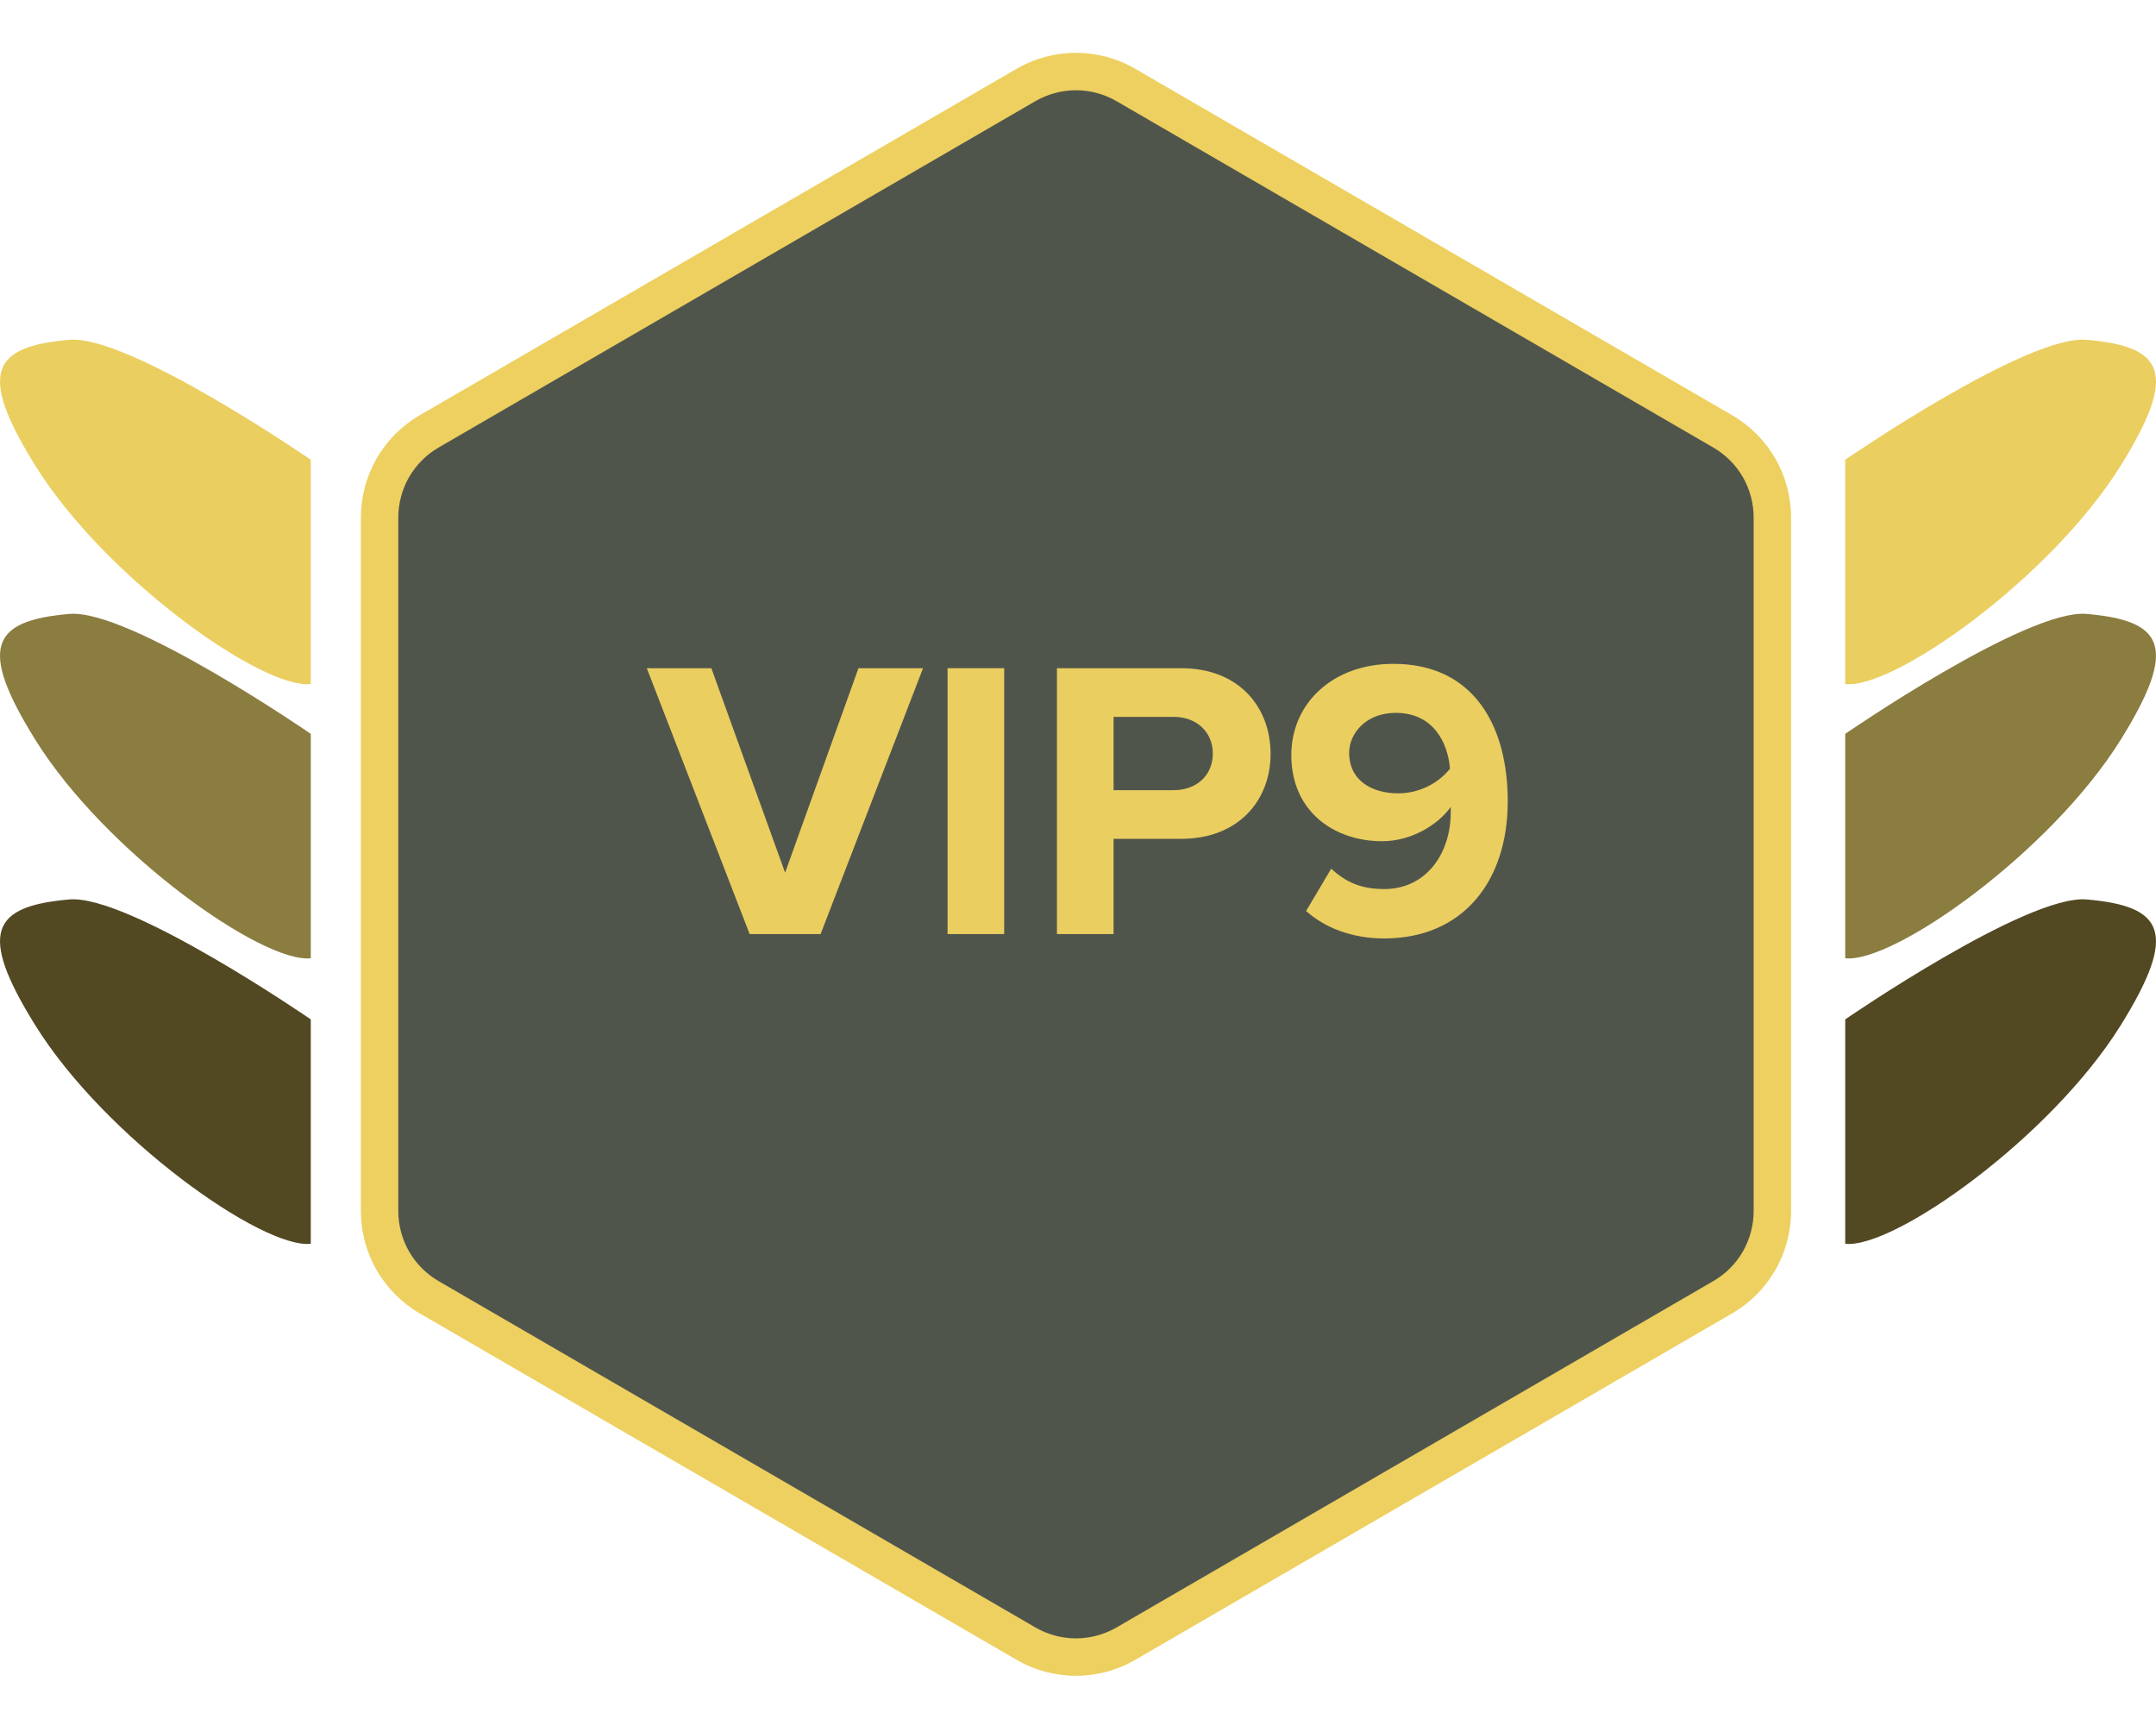
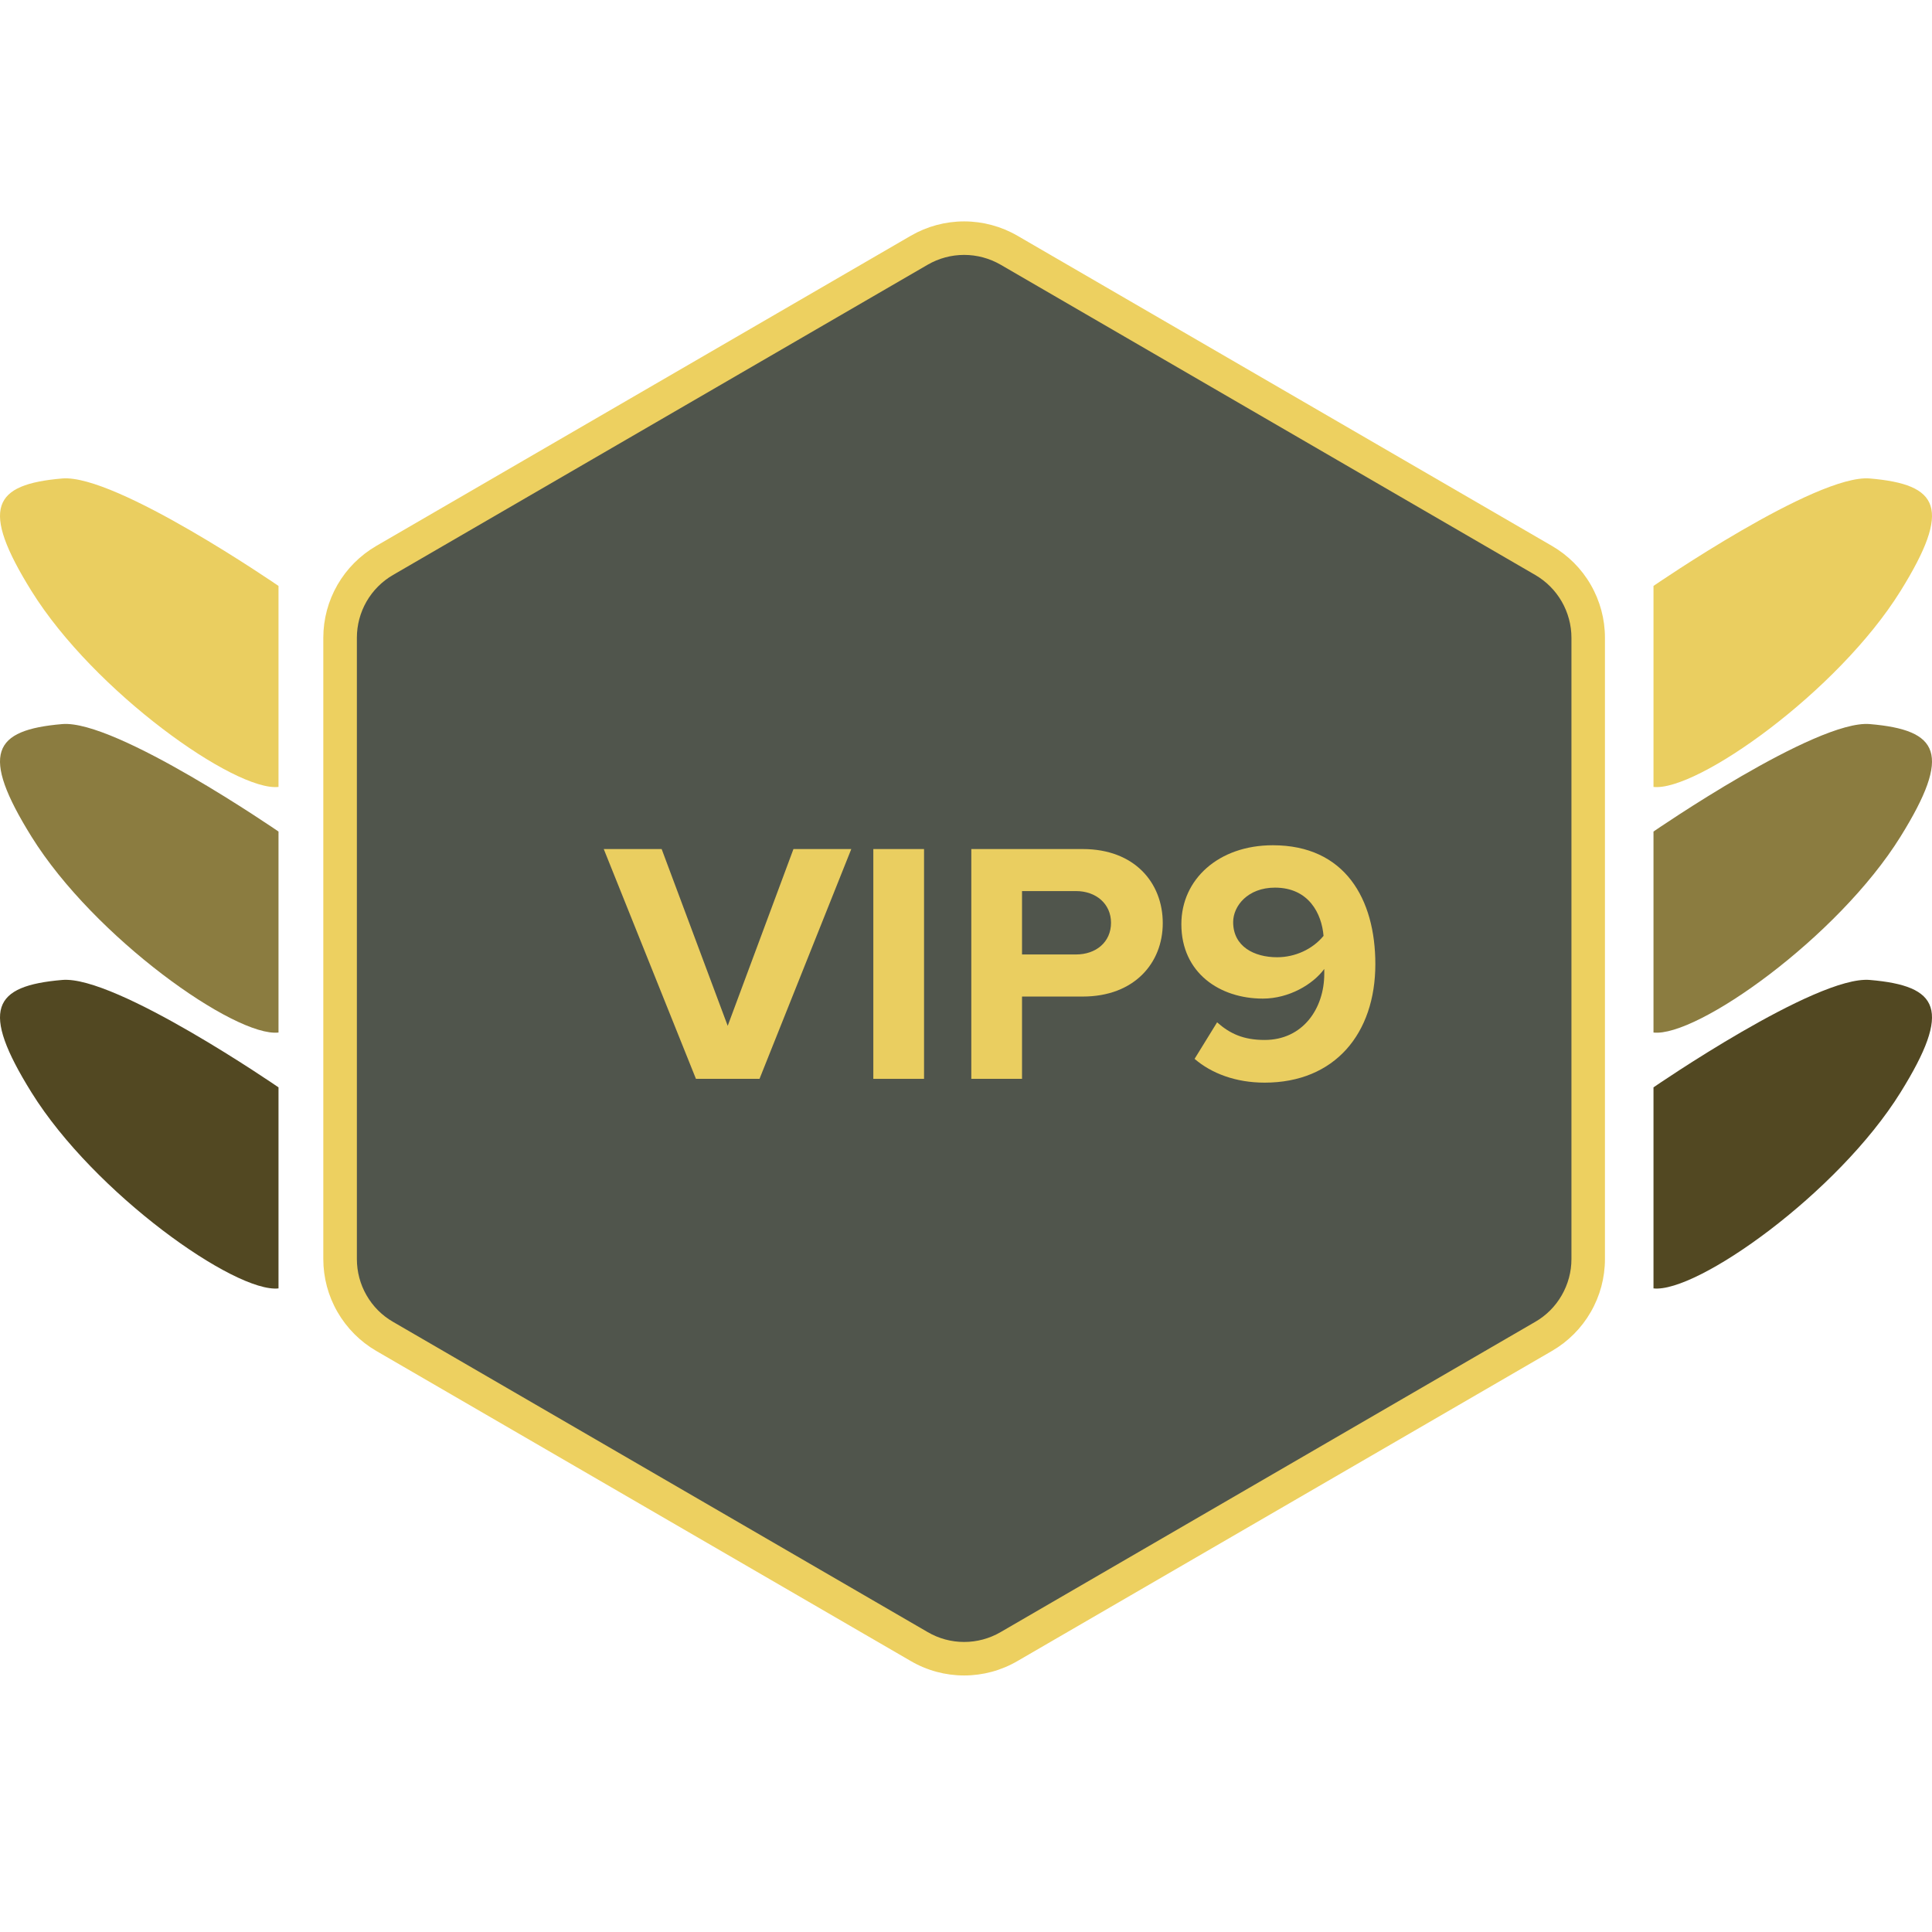
- <svg xmlns="http://www.w3.org/2000/svg" width="34" height="27" viewBox="0 0 34 27" fill="none">
-   <path d="M4.901 7.249C4.901 7.249 2.037 5.277 1.095 5.358C-0.124 5.462 -0.356 5.874 0.555 7.339C1.659 9.115 4.142 10.872 4.901 10.786L4.901 7.249Z" fill="#EACE60" />
-   <path d="M4.901 11.571C4.901 11.571 2.037 9.599 1.095 9.68C-0.124 9.785 -0.356 10.197 0.555 11.661C1.659 13.438 4.142 15.194 4.901 15.109L4.901 11.571Z" fill="#8B7C40" />
-   <path d="M4.901 16.073C4.901 16.073 2.037 14.102 1.095 14.182C-0.124 14.287 -0.356 14.699 0.555 16.164C1.659 17.94 4.142 19.696 4.901 19.611L4.901 16.073Z" fill="#524822" />
-   <path d="M29.099 7.249C29.099 7.249 31.963 5.277 32.905 5.358C34.124 5.462 34.356 5.874 33.445 7.339C32.341 9.115 29.858 10.872 29.099 10.786L29.099 7.249Z" fill="#EACE60" />
-   <path d="M29.099 11.571C29.099 11.571 31.963 9.599 32.905 9.68C34.124 9.785 34.356 10.197 33.445 11.661C32.341 13.438 29.858 15.194 29.099 15.109L29.099 11.571Z" fill="#8B7C40" />
-   <path d="M29.099 16.073C29.099 16.073 31.963 14.102 32.905 14.182C34.124 14.287 34.356 14.699 33.445 16.164C32.341 17.94 29.858 19.696 29.099 19.611L29.099 16.073Z" fill="#524822" />
-   <path d="M27.95 19.095C27.95 19.37 27.878 19.641 27.74 19.88C27.603 20.119 27.405 20.317 27.166 20.455L17.757 25.915C17.517 26.054 17.245 26.128 16.968 26.128C16.691 26.128 16.418 26.054 16.179 25.915L6.769 20.455C6.531 20.317 6.333 20.119 6.196 19.88C6.058 19.641 5.986 19.37 5.986 19.095V8.161C5.986 7.885 6.058 7.615 6.196 7.376C6.333 7.137 6.531 6.939 6.769 6.801L16.179 1.341C16.418 1.201 16.691 1.128 16.968 1.128C17.245 1.128 17.517 1.201 17.757 1.341L27.166 6.801C27.405 6.939 27.603 7.137 27.74 7.376C27.878 7.615 27.95 7.885 27.95 8.161V19.095Z" fill="#50554C" />
-   <path fill-rule="evenodd" clip-rule="evenodd" d="M16.326 1.596C16.326 1.596 16.327 1.596 16.326 1.596L6.917 7.056C6.724 7.168 6.563 7.329 6.451 7.523C6.34 7.717 6.281 7.937 6.281 8.161C6.281 8.161 6.281 8.161 6.281 8.161V19.095C6.281 19.319 6.34 19.539 6.451 19.733C6.563 19.927 6.724 20.088 6.917 20.2L16.327 25.66C16.521 25.773 16.743 25.833 16.968 25.833C17.193 25.833 17.414 25.773 17.609 25.66L27.018 20.2C27.212 20.088 27.373 19.927 27.485 19.733C27.596 19.539 27.655 19.319 27.655 19.095V8.161C27.655 7.937 27.596 7.717 27.485 7.523C27.373 7.329 27.212 7.168 27.018 7.056L17.609 1.596C17.609 1.596 17.609 1.596 17.609 1.596C17.414 1.483 17.193 1.423 16.968 1.423C16.743 1.423 16.521 1.483 16.326 1.596ZM16.03 1.086C16.315 0.92 16.639 0.833 16.968 0.833C17.297 0.833 17.62 0.92 17.905 1.086L27.314 6.546C27.598 6.71 27.832 6.945 27.996 7.229C28.159 7.512 28.245 7.834 28.245 8.161V19.095C28.245 19.422 28.159 19.744 27.996 20.027C27.832 20.31 27.598 20.546 27.314 20.71L17.905 26.17C17.62 26.336 17.297 26.423 16.968 26.423C16.639 26.423 16.315 26.336 16.03 26.17L6.621 20.71C6.338 20.546 6.103 20.31 5.94 20.027C5.777 19.744 5.691 19.422 5.691 19.095V8.161C5.691 7.834 5.777 7.512 5.94 7.229C6.103 6.945 6.338 6.71 6.621 6.546L16.03 1.086Z" fill="#EDD060" />
-   <path d="M11.822 14.728L10.2 10.536H11.218L12.381 13.76L13.538 10.536H14.556L12.941 14.728H11.822Z" fill="#EACE60" />
-   <path d="M14.943 14.728V10.536H15.836V14.728H14.943Z" fill="#EACE60" />
-   <path d="M16.668 14.728V10.536H18.629C19.541 10.536 20.037 11.152 20.037 11.887C20.037 12.616 19.534 13.226 18.629 13.226H17.561V14.728H16.668ZM19.126 11.881C19.126 11.535 18.862 11.303 18.51 11.303H17.561V12.459H18.51C18.862 12.459 19.126 12.233 19.126 11.881Z" fill="#EACE60" />
-   <path d="M20.597 14.364L20.993 13.697C21.219 13.905 21.458 14.018 21.829 14.018C22.501 14.018 22.878 13.446 22.878 12.811V12.723C22.677 13.006 22.256 13.264 21.797 13.264C21.043 13.264 20.364 12.799 20.364 11.906C20.364 11.089 21.018 10.467 21.973 10.467C23.243 10.467 23.777 11.447 23.777 12.635C23.777 13.899 23.067 14.797 21.829 14.797C21.32 14.797 20.892 14.628 20.597 14.364ZM22.866 12.12C22.834 11.717 22.608 11.24 22.011 11.24C21.533 11.24 21.276 11.573 21.276 11.868C21.276 12.315 21.646 12.509 22.049 12.509C22.363 12.509 22.671 12.365 22.866 12.12Z" fill="#EACE60" />
+ <svg xmlns="http://www.w3.org/2000/svg" width="32" height="32" viewBox="0 0 32 32" fill="none">
+   <path d="M4.613 9.705C4.613 9.705 1.917 7.849 1.031 7.925C-0.117 8.023 -0.335 8.411 0.522 9.79C1.562 11.461 3.899 13.114 4.613 13.034L4.613 9.705Z" fill="#EACE60" />
+   <path d="M4.613 13.773C4.613 13.773 1.917 11.917 1.031 11.993C-0.117 12.091 -0.335 12.479 0.522 13.858C1.562 15.53 3.899 17.183 4.613 17.102L4.613 13.773Z" fill="#8B7C40" />
+   <path d="M4.613 18.01C4.613 18.01 1.917 16.154 1.031 16.231C-0.117 16.329 -0.335 16.717 0.522 18.095C1.562 19.767 3.899 21.42 4.613 21.34L4.613 18.01Z" fill="#524822" />
+   <path d="M27.387 9.705C27.387 9.705 30.083 7.849 30.97 7.925C32.117 8.023 32.335 8.411 31.478 9.79C30.438 11.461 28.101 13.114 27.387 13.034L27.387 9.705Z" fill="#EACE60" />
+   <path d="M27.387 13.773C27.387 13.773 30.083 11.917 30.97 11.993C32.117 12.091 32.335 12.479 31.478 13.858C30.438 15.53 28.101 17.183 27.387 17.102L27.387 13.773Z" fill="#8B7C40" />
+   <path d="M27.387 18.01C27.387 18.01 30.083 16.154 30.97 16.231C32.117 16.329 32.335 16.717 31.478 18.095C30.438 19.767 28.101 21.42 27.387 21.34L27.387 18.01Z" fill="#524822" />
+   <path d="M26.305 20.854C26.305 21.113 26.237 21.368 26.107 21.593C25.978 21.817 25.792 22.004 25.568 22.134L16.712 27.273C16.486 27.404 16.23 27.473 15.969 27.473C15.708 27.473 15.452 27.404 15.226 27.273L6.37 22.134C6.146 22.004 5.96 21.817 5.83 21.593C5.701 21.368 5.633 21.113 5.633 20.854V10.563C5.633 10.304 5.701 10.049 5.83 9.824C5.96 9.6 6.146 9.413 6.37 9.283L15.226 4.144C15.452 4.013 15.708 3.944 15.969 3.944C16.23 3.944 16.486 4.013 16.712 4.144L25.568 9.283C25.792 9.413 25.978 9.6 26.107 9.824C26.237 10.049 26.305 10.304 26.305 10.563V20.854Z" fill="#50554C" />
+   <path fill-rule="evenodd" clip-rule="evenodd" d="M15.366 4.384C15.366 4.384 15.366 4.384 15.366 4.384L6.51 9.523C6.327 9.629 6.176 9.781 6.071 9.963C5.966 10.146 5.911 10.353 5.911 10.563C5.911 10.563 5.911 10.563 5.911 10.563V20.854C5.911 21.065 5.966 21.272 6.071 21.454C6.176 21.637 6.327 21.789 6.51 21.894L15.366 27.033C15.549 27.14 15.757 27.196 15.969 27.196C16.181 27.196 16.389 27.14 16.573 27.033L25.428 21.894C25.611 21.789 25.762 21.637 25.867 21.454C25.972 21.272 26.028 21.065 26.028 20.854V10.563C26.028 10.353 25.972 10.146 25.867 9.963C25.762 9.781 25.611 9.629 25.428 9.523L16.573 4.384C16.573 4.384 16.573 4.384 16.573 4.384C16.389 4.278 16.181 4.222 15.969 4.222C15.757 4.222 15.549 4.278 15.366 4.384ZM15.087 3.904C15.355 3.749 15.659 3.667 15.969 3.667C16.279 3.667 16.583 3.749 16.851 3.904L25.707 9.043C25.973 9.198 26.195 9.419 26.348 9.686C26.502 9.953 26.583 10.255 26.583 10.563V20.854C26.583 21.162 26.502 21.465 26.348 21.731C26.195 21.998 25.973 22.22 25.707 22.375L16.851 27.513C16.583 27.669 16.279 27.751 15.969 27.751C15.659 27.751 15.355 27.669 15.087 27.513L6.231 22.375C5.965 22.22 5.744 21.998 5.59 21.731C5.436 21.465 5.355 21.162 5.355 20.854V10.563C5.355 10.255 5.436 9.953 5.59 9.686C5.744 9.419 5.965 9.198 6.231 9.043L15.087 3.904Z" fill="#EDD060" />
+   <path d="M11.527 17.869L10 14.063H10.959L12.053 16.991L13.142 14.063H14.1L12.58 17.869H11.527Z" fill="#EACE60" />
+   <path d="M14.465 17.869V14.063H15.305V17.869H14.465Z" fill="#EACE60" />
+   <path d="M16.088 17.869V14.063H17.934C18.792 14.063 19.259 14.622 19.259 15.29C19.259 15.952 18.786 16.506 17.934 16.506H16.928V17.869H16.088ZM18.402 15.284C18.402 14.97 18.153 14.759 17.822 14.759H16.928V15.809H17.822C18.153 15.809 18.402 15.604 18.402 15.284Z" fill="#EACE60" />
+   <path d="M19.786 17.538L20.159 16.933C20.372 17.122 20.597 17.225 20.946 17.225C21.579 17.225 21.934 16.705 21.934 16.129V16.049C21.745 16.306 21.348 16.54 20.916 16.54C20.206 16.54 19.567 16.117 19.567 15.307C19.567 14.565 20.183 14 21.082 14C22.277 14 22.78 14.89 22.78 15.969C22.78 17.116 22.111 17.932 20.946 17.932C20.467 17.932 20.064 17.778 19.786 17.538ZM21.922 15.501C21.892 15.136 21.68 14.702 21.117 14.702C20.668 14.702 20.425 15.005 20.425 15.273C20.425 15.678 20.774 15.855 21.153 15.855C21.449 15.855 21.739 15.724 21.922 15.501Z" fill="#EACE60" />
</svg>
